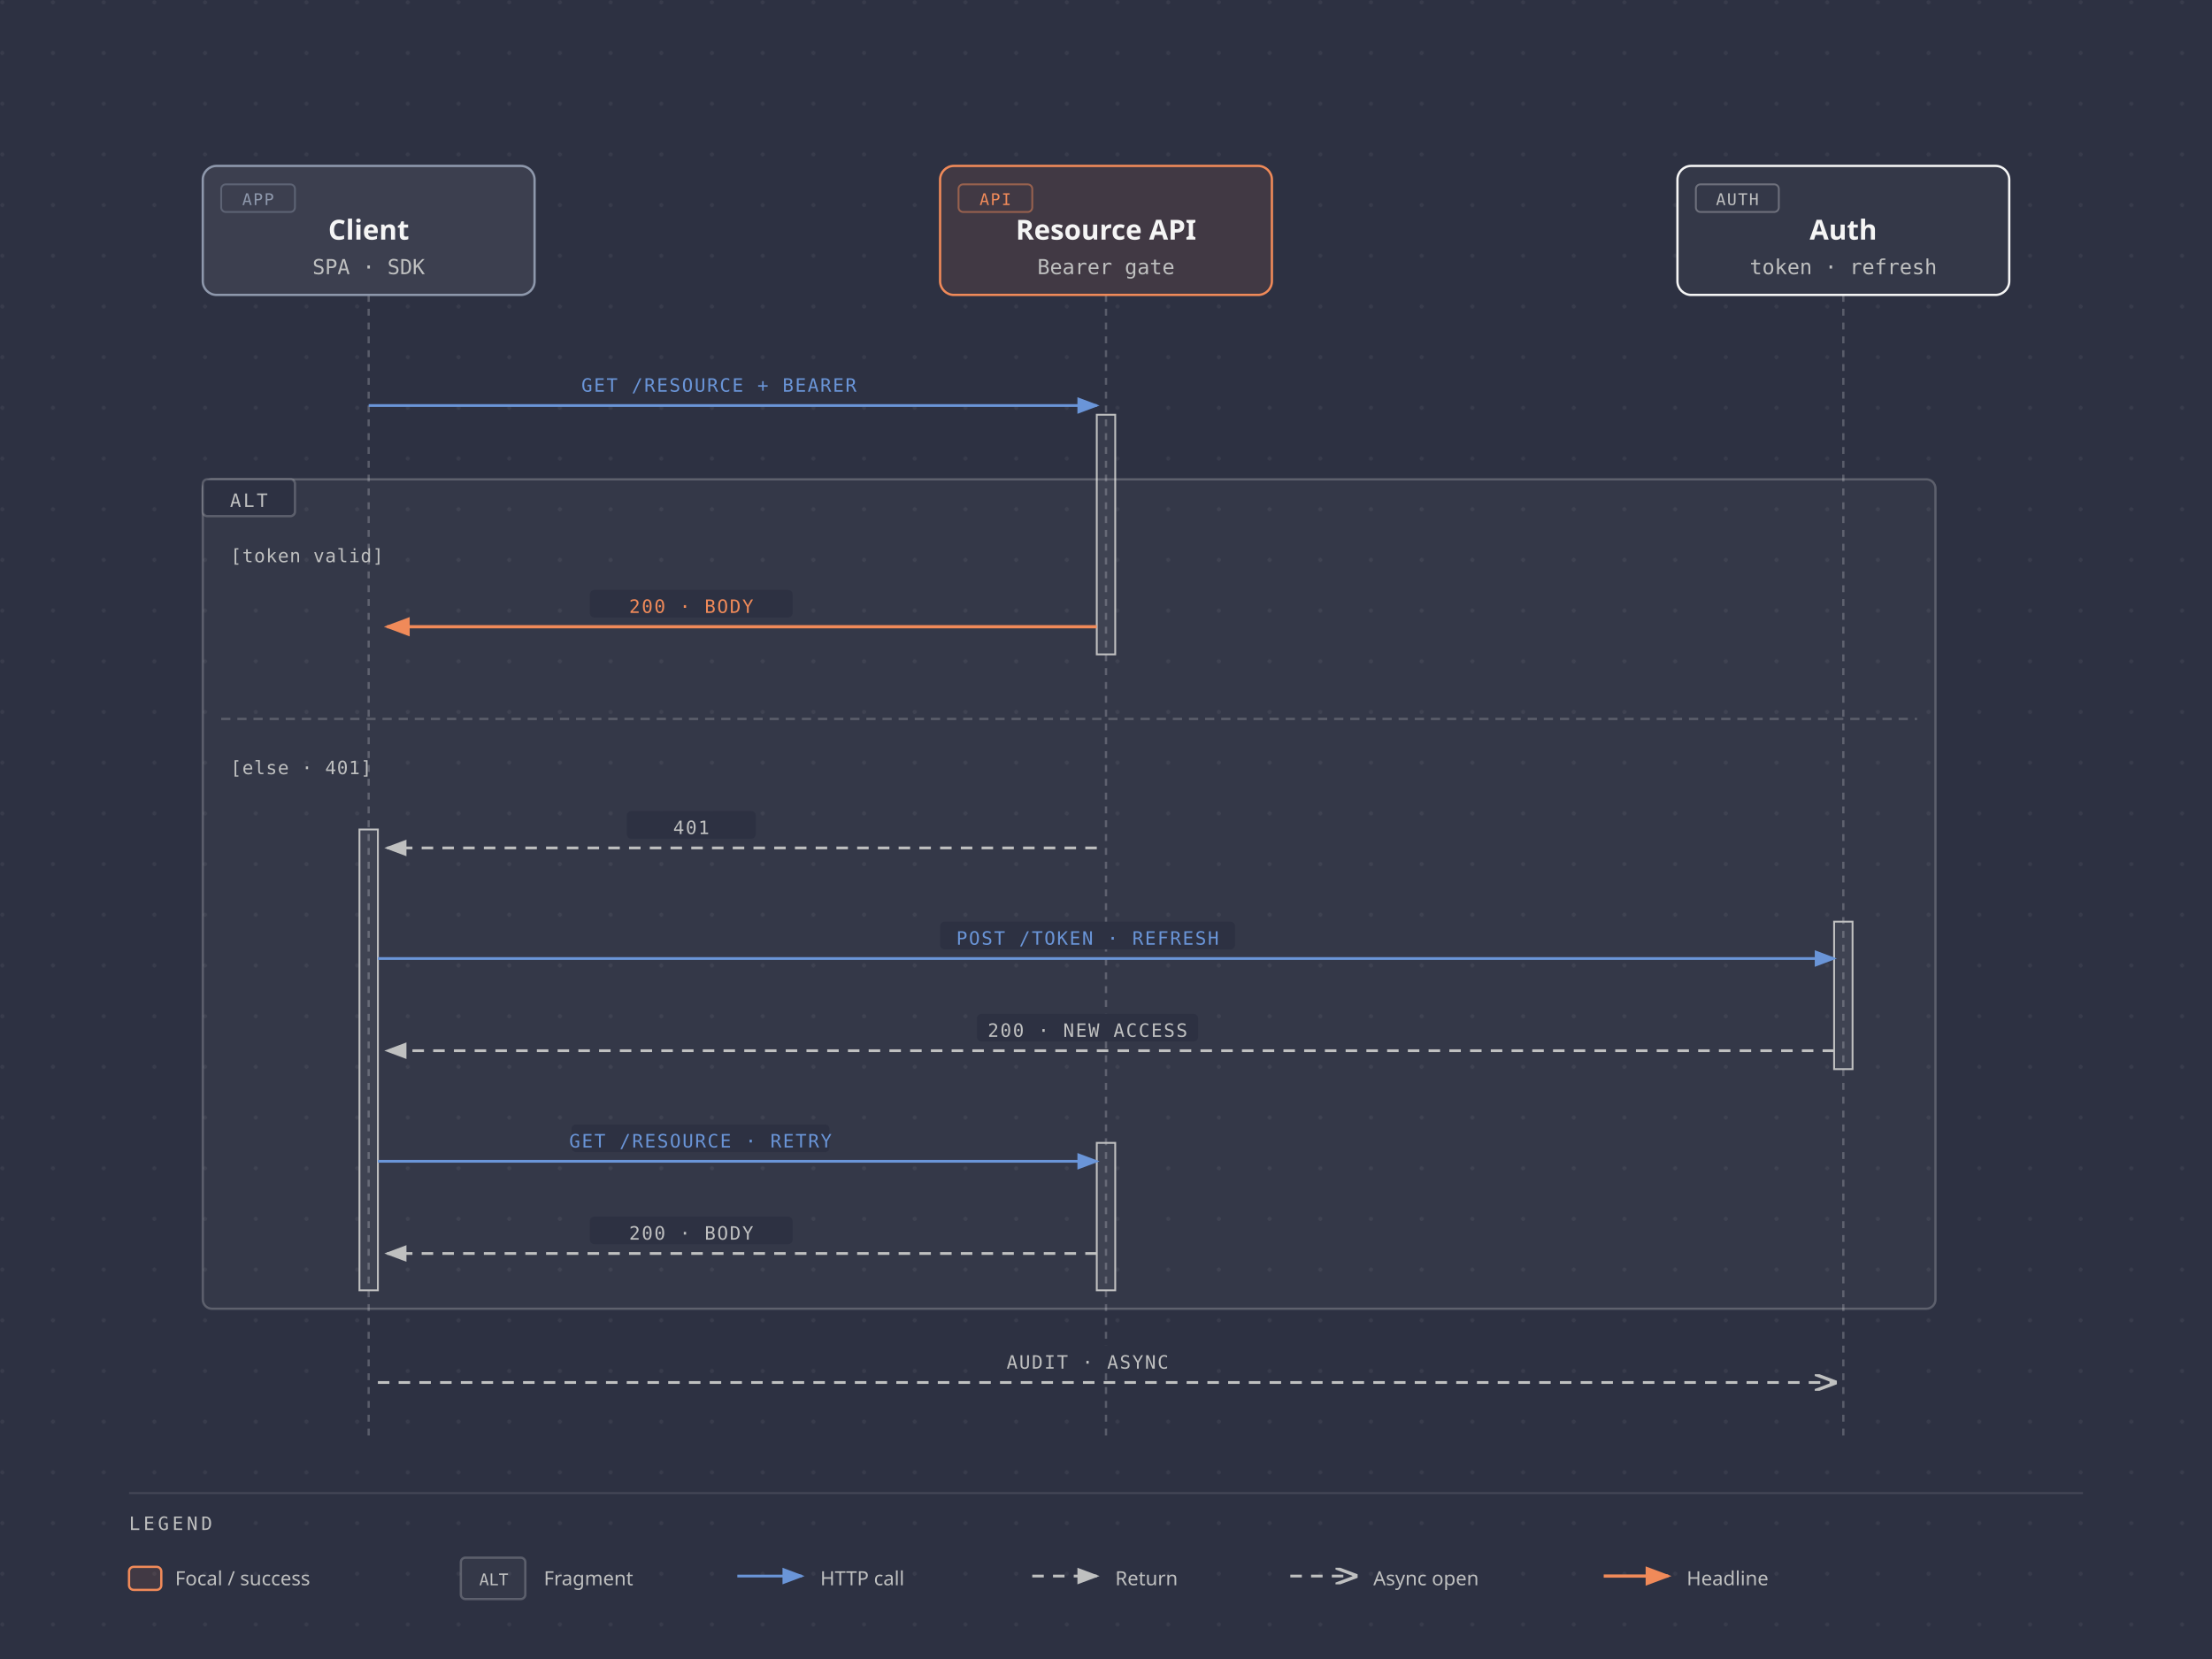
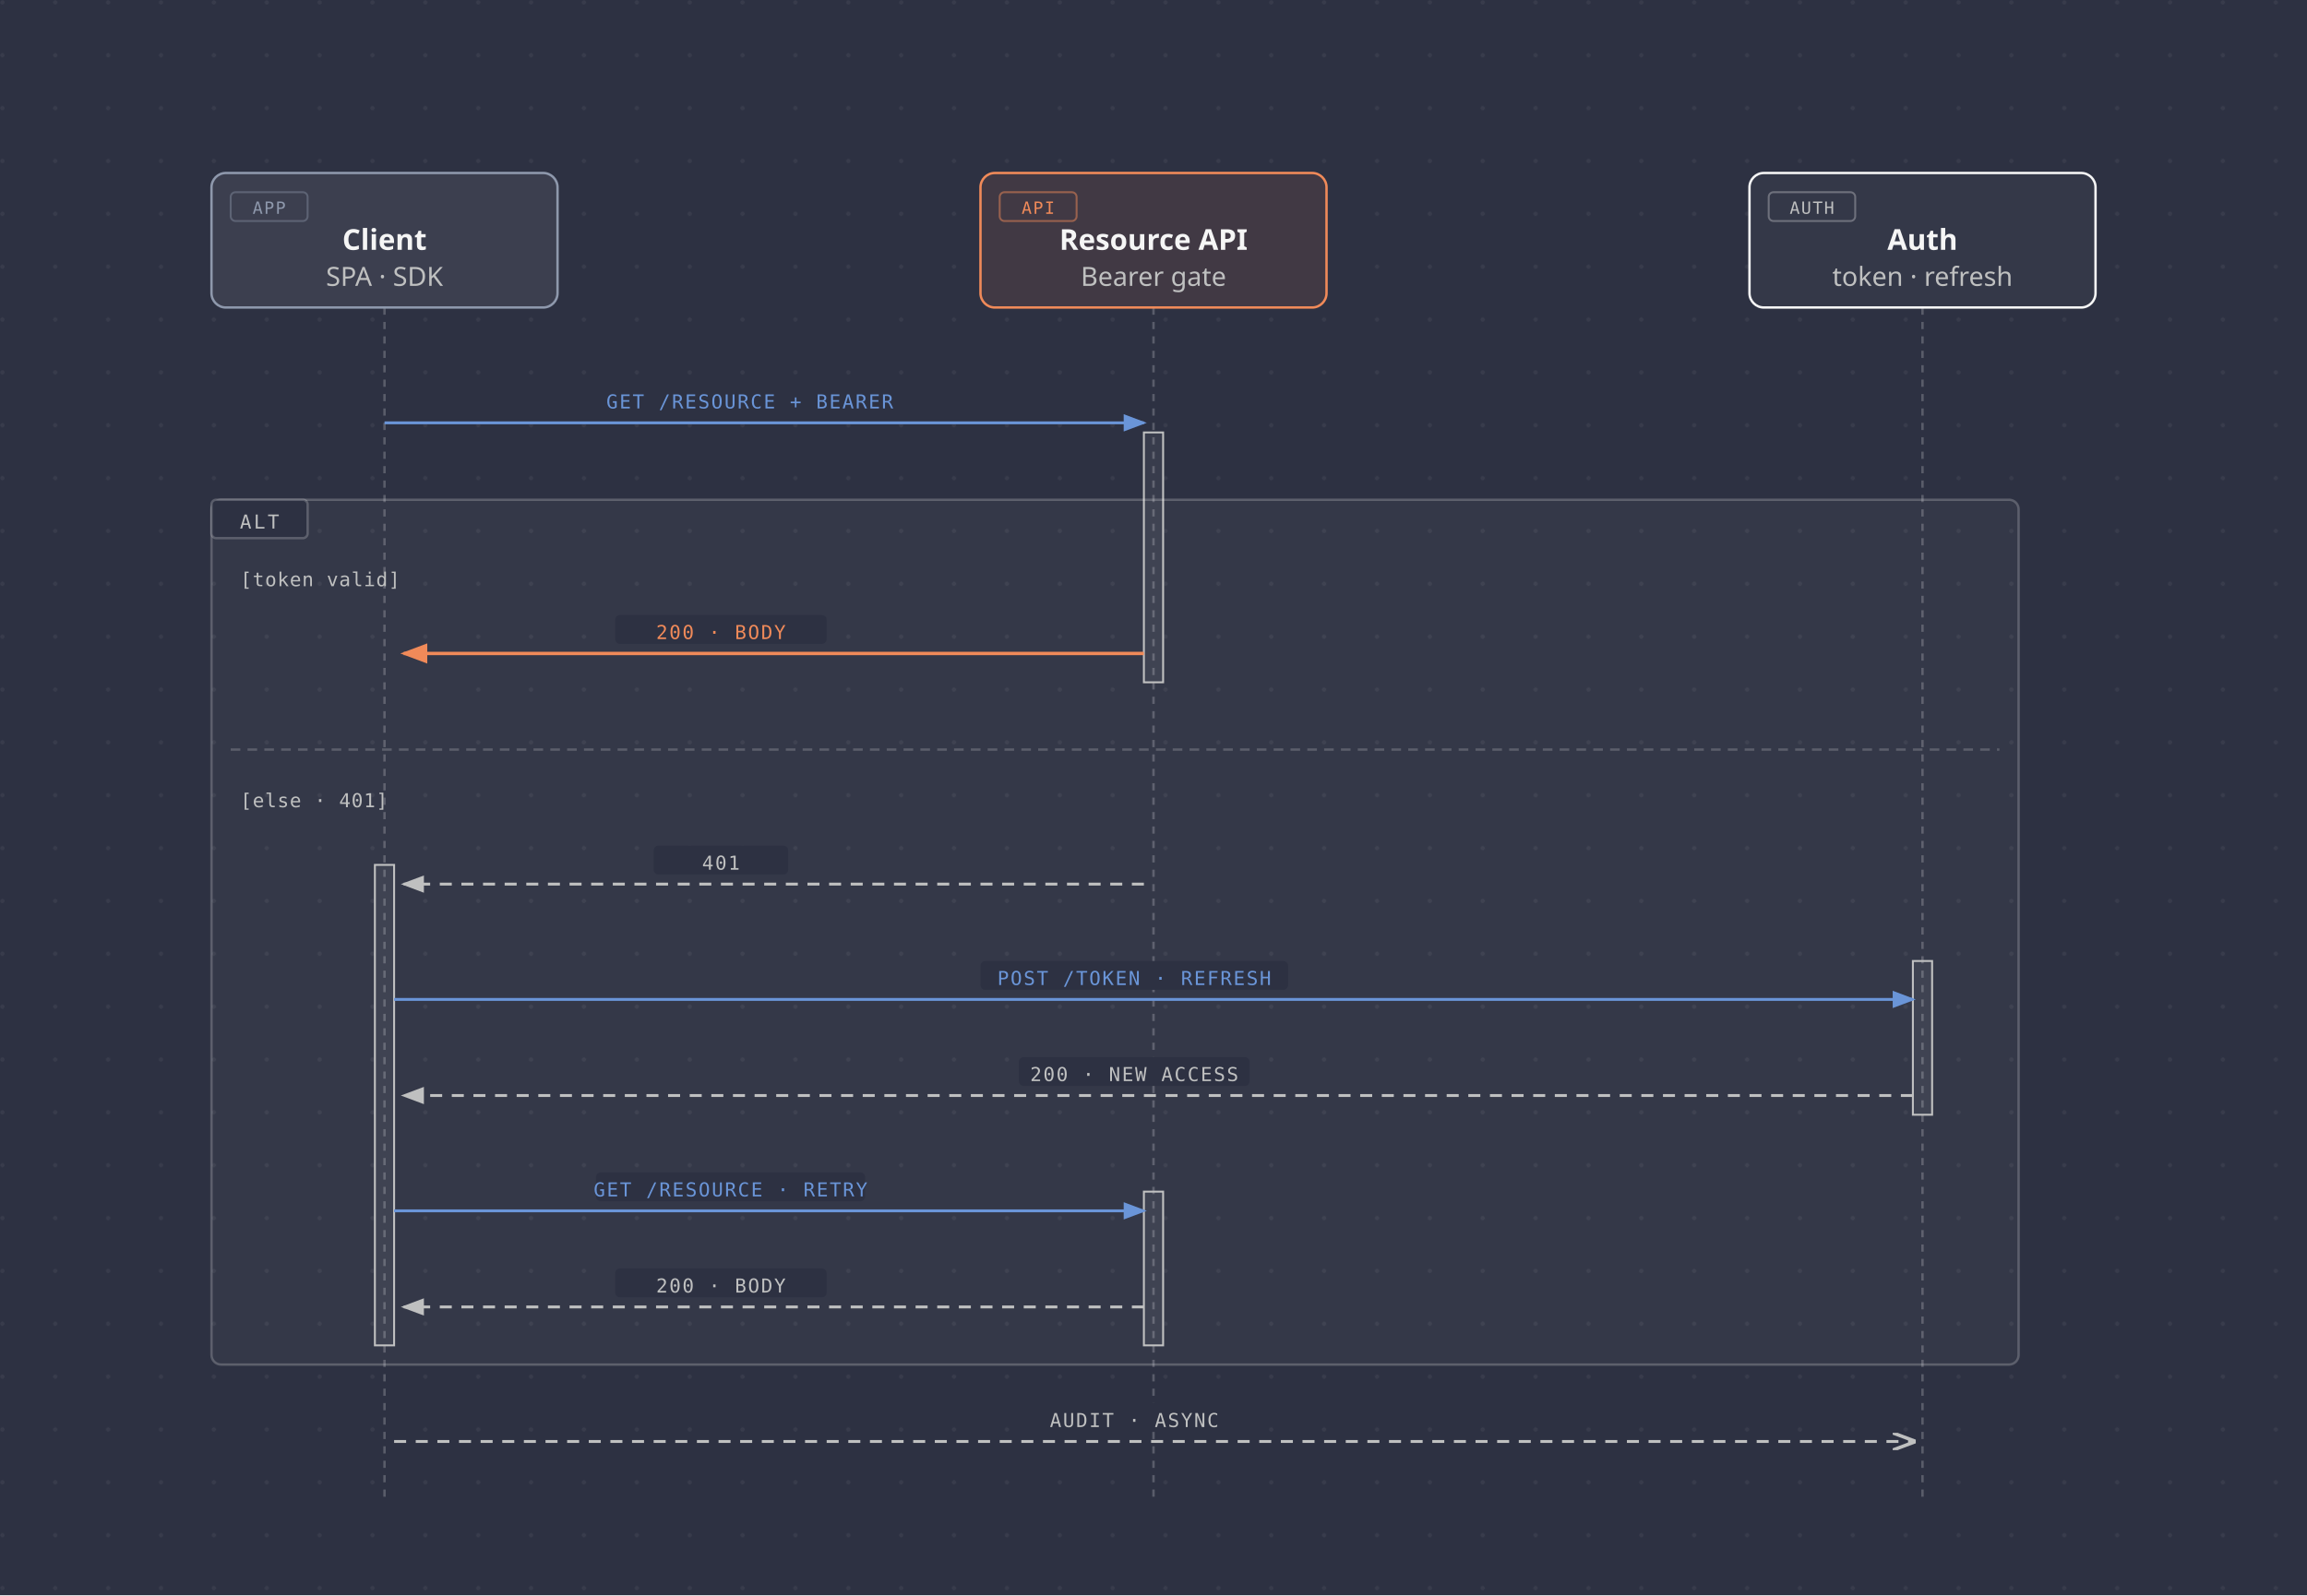
- <svg xmlns="http://www.w3.org/2000/svg" viewBox="0 0 960 720" role="img" aria-labelledby="sequence-oauth-dark-title sequence-oauth-dark-desc">
+ <svg xmlns="http://www.w3.org/2000/svg" viewBox="0 0 960 664" role="img" aria-labelledby="sequence-oauth-dark-title sequence-oauth-dark-desc">
  <defs>
    <style>
/* page-css */
@font-face { font-family: 'Amazon Ember'; font-weight: 300; font-style: normal; src: local('Amazon Ember Light'), local('Amazon Ember'); }
@font-face { font-family: 'Amazon Ember'; font-weight: 400; font-style: normal; src: local('Amazon Ember'); }
@font-face { font-family: 'Amazon Ember'; font-weight: 400; font-style: italic; src: local('Amazon Ember Italic'), local('Amazon Ember'); }
@font-face { font-family: 'Amazon Ember'; font-weight: 600; font-style: normal; src: local('Amazon Ember Medium'), local('Amazon Ember'); }
@font-face { font-family: 'Amazon Ember'; font-weight: 700; font-style: normal; src: local('Amazon Ember Bold'), local('Amazon Ember'); }
@font-face { font-family: 'Amazon Ember'; font-weight: 800; font-style: normal; src: local('Amazon Ember Heavy'), local('Amazon Ember'); }
@font-face { font-family: 'Amazon Ember Mono'; font-weight: 400; font-style: normal; src: local('Amazon Ember Mono'); }
@font-face { font-family: 'Amazon Ember Mono'; font-weight: 700; font-style: normal; src: local('Amazon Ember Mono Bold'), local('Amazon Ember Mono'); }
/* /page-css */
    </style>
    <pattern id="dots" width="22" height="22" patternUnits="userSpaceOnUse">
      <circle cx="1" cy="1" r="0.9" fill="rgba(245,245,245,0.10)" />
    </pattern>
    <marker id="arrow" markerWidth="8" markerHeight="6" refX="7" refY="3" orient="auto">
      <polygon points="0 0, 8 3, 0 6" fill="#bfc0c0" />
    </marker>
    <marker id="arrow-accent" markerWidth="8" markerHeight="6" refX="7" refY="3" orient="auto">
      <polygon points="0 0, 8 3, 0 6" fill="#f08a59" />
    </marker>
    <marker id="arrow-link" markerWidth="8" markerHeight="6" refX="7" refY="3" orient="auto">
      <polygon points="0 0, 8 3, 0 6" fill="#6a95d8" />
    </marker>
    <marker id="arrow-open" markerWidth="8" markerHeight="6" refX="7" refY="3" orient="auto">
      <polyline points="0 0, 8 3, 0 6" fill="none" stroke="#bfc0c0" stroke-width="1.2" />
    </marker>
  </defs>
  <rect width="100%" height="100%" fill="#2d3142" />
  <rect width="100%" height="100%" fill="url(#dots)" opacity="0.55" />
  <line x1="160" y1="128" x2="160" y2="624" stroke="rgba(245,245,245,0.22)" stroke-width="1" stroke-dasharray="3,3" />
  <line x1="480" y1="128" x2="480" y2="624" stroke="rgba(245,245,245,0.22)" stroke-width="1" stroke-dasharray="3,3" />
  <line x1="800" y1="128" x2="800" y2="624" stroke="rgba(245,245,245,0.22)" stroke-width="1" stroke-dasharray="3,3" />
  <rect x="476" y="180" width="8" height="104" fill="rgba(245,245,245,0.06)" stroke="#bfc0c0" stroke-width="0.8" />
  <rect x="156" y="360" width="8" height="200" fill="rgba(245,245,245,0.06)" stroke="#bfc0c0" stroke-width="0.8" />
  <rect x="796" y="400" width="8" height="64" fill="rgba(245,245,245,0.06)" stroke="#bfc0c0" stroke-width="0.8" />
  <rect x="476" y="496" width="8" height="64" fill="rgba(245,245,245,0.06)" stroke="#bfc0c0" stroke-width="0.8" />
  <line x1="160" y1="176" x2="476" y2="176" stroke="#6a95d8" stroke-width="1.2" marker-end="url(#arrow-link)" />
  <rect x="248" y="160" width="128" height="12" rx="2" fill="#2d3142" />
  <text x="312" y="170" fill="#6a95d8" font-size="8" font-family="'Geist Mono', monospace" text-anchor="middle" letter-spacing="0.08em">GET /RESOURCE + BEARER</text>
  <rect x="88" y="208" width="752" height="360" rx="4" fill="rgba(245,245,245,0.04)" stroke="rgba(245,245,245,0.22)" stroke-width="1" />
  <rect x="88" y="208" width="40" height="16" rx="2" fill="#2d3142" stroke="rgba(245,245,245,0.22)" stroke-width="1" />
  <text x="108" y="220" fill="#bfc0c0" font-size="8" font-family="'Geist Mono', monospace" text-anchor="middle" letter-spacing="0.12em">ALT</text>
  <text x="100" y="244" fill="#bfc0c0" font-size="8" font-family="'Geist Mono', monospace" letter-spacing="0.04em">[token valid]</text>
  <line x1="476" y1="272" x2="168" y2="272" stroke="#f08a59" stroke-width="1.4" marker-end="url(#arrow-accent)" />
  <rect x="256" y="256" width="88" height="12" rx="2" fill="#2d3142" />
  <text x="300" y="266" fill="#f08a59" font-size="8" font-family="'Geist Mono', monospace" text-anchor="middle" letter-spacing="0.08em">200 · BODY</text>
  <line x1="96" y1="312" x2="832" y2="312" stroke="rgba(245,245,245,0.20)" stroke-width="1" stroke-dasharray="4,3" />
  <text x="100" y="336" fill="#bfc0c0" font-size="8" font-family="'Geist Mono', monospace" letter-spacing="0.04em">[else · 401]</text>
  <line x1="476" y1="368" x2="168" y2="368" stroke="#bfc0c0" stroke-width="1.2" stroke-dasharray="5,4" marker-end="url(#arrow)" />
  <rect x="272" y="352" width="56" height="12" rx="2" fill="#2d3142" />
  <text x="300" y="362" fill="#bfc0c0" font-size="8" font-family="'Geist Mono', monospace" text-anchor="middle" letter-spacing="0.08em">401</text>
  <line x1="164" y1="416" x2="796" y2="416" stroke="#6a95d8" stroke-width="1.2" marker-end="url(#arrow-link)" />
  <rect x="408" y="400" width="128" height="12" rx="2" fill="#2d3142" />
  <text x="472" y="410" fill="#6a95d8" font-size="8" font-family="'Geist Mono', monospace" text-anchor="middle" letter-spacing="0.08em">POST /TOKEN · REFRESH</text>
  <line x1="796" y1="456" x2="168" y2="456" stroke="#bfc0c0" stroke-width="1.2" stroke-dasharray="5,4" marker-end="url(#arrow)" />
  <rect x="424" y="440" width="96" height="12" rx="2" fill="#2d3142" />
  <text x="472" y="450" fill="#bfc0c0" font-size="8" font-family="'Geist Mono', monospace" text-anchor="middle" letter-spacing="0.08em">200 · NEW ACCESS</text>
  <line x1="164" y1="504" x2="476" y2="504" stroke="#6a95d8" stroke-width="1.2" marker-end="url(#arrow-link)" />
  <rect x="248" y="488" width="112" height="12" rx="2" fill="#2d3142" />
  <text x="304" y="498" fill="#6a95d8" font-size="8" font-family="'Geist Mono', monospace" text-anchor="middle" letter-spacing="0.08em">GET /RESOURCE · RETRY</text>
  <line x1="476" y1="544" x2="168" y2="544" stroke="#bfc0c0" stroke-width="1.2" stroke-dasharray="5,4" marker-end="url(#arrow)" />
  <rect x="256" y="528" width="88" height="12" rx="2" fill="#2d3142" />
  <text x="300" y="538" fill="#bfc0c0" font-size="8" font-family="'Geist Mono', monospace" text-anchor="middle" letter-spacing="0.08em">200 · BODY</text>
  <line x1="164" y1="600" x2="796" y2="600" stroke="#bfc0c0" stroke-width="1.2" stroke-dasharray="5,4" marker-end="url(#arrow-open)" />
  <rect x="424" y="584" width="96" height="12" rx="2" fill="#2d3142" />
  <text x="472" y="594" fill="#bfc0c0" font-size="8" font-family="'Geist Mono', monospace" text-anchor="middle" letter-spacing="0.08em">AUDIT · ASYNC</text>
  <rect x="88" y="72" width="144" height="56" rx="6" fill="#2d3142" />
  <rect x="88" y="72" width="144" height="56" rx="6" fill="rgba(191,192,192,0.10)" stroke="#8e98ac" stroke-width="1" />
  <rect x="96" y="80" width="32" height="12" rx="2" fill="transparent" stroke="rgba(142,152,172,0.40)" stroke-width="0.8" />
  <text x="112" y="89" fill="#8e98ac" font-size="7" font-family="'Geist Mono', monospace" text-anchor="middle" letter-spacing="0.08em">APP</text>
  <text x="160" y="104" fill="#f5f5f5" font-size="12" font-weight="600" font-family="'Geist', sans-serif" text-anchor="middle">Client</text>
-   <text x="160" y="119" fill="#bfc0c0" font-size="9" font-family="'Geist Mono', monospace" text-anchor="middle">SPA · SDK</text>
+   <text x="160" y="119" fill="#bfc0c0" font-size="11" font-family="'Geist', sans-serif" text-anchor="middle">SPA · SDK</text>
  <rect x="408" y="72" width="144" height="56" rx="6" fill="#2d3142" />
  <rect x="408" y="72" width="144" height="56" rx="6" fill="rgba(240,138,89,0.10)" stroke="#f08a59" stroke-width="1" />
  <rect x="416" y="80" width="32" height="12" rx="2" fill="transparent" stroke="rgba(240,138,89,0.50)" stroke-width="0.8" />
  <text x="432" y="89" fill="#f08a59" font-size="7" font-family="'Geist Mono', monospace" text-anchor="middle" letter-spacing="0.08em">API</text>
  <text x="480" y="104" fill="#f5f5f5" font-size="12" font-weight="600" font-family="'Geist', sans-serif" text-anchor="middle">Resource API</text>
-   <text x="480" y="119" fill="#bfc0c0" font-size="9" font-family="'Geist Mono', monospace" text-anchor="middle">Bearer gate</text>
+   <text x="480" y="119" fill="#bfc0c0" font-size="11" font-family="'Geist', sans-serif" text-anchor="middle">Bearer gate</text>
  <rect x="728" y="72" width="144" height="56" rx="6" fill="#2d3142" />
  <rect x="728" y="72" width="144" height="56" rx="6" fill="rgba(245,245,245,0.04)" stroke="#f5f5f5" stroke-width="1" />
  <rect x="736" y="80" width="36" height="12" rx="2" fill="transparent" stroke="rgba(245,245,245,0.30)" stroke-width="0.8" />
  <text x="754" y="89" fill="#bfc0c0" font-size="7" font-family="'Geist Mono', monospace" text-anchor="middle" letter-spacing="0.08em">AUTH</text>
  <text x="800" y="104" fill="#f5f5f5" font-size="12" font-weight="600" font-family="'Geist', sans-serif" text-anchor="middle">Auth</text>
-   <text x="800" y="119" fill="#bfc0c0" font-size="9" font-family="'Geist Mono', monospace" text-anchor="middle">token · refresh</text>
-   <line x1="56" y1="648" x2="904" y2="648" stroke="rgba(245,245,245,0.12)" stroke-width="0.8" />
-   <text x="56" y="664" fill="#bfc0c0" font-size="8" font-family="'Geist Mono', monospace" letter-spacing="0.18em">LEGEND</text>
-   <rect x="56" y="680" width="14" height="10" rx="2" fill="rgba(240,138,89,0.10)" stroke="#f08a59" stroke-width="1" />
-   <text x="76" y="688" fill="#bfc0c0" font-size="8.5" font-family="'Geist', sans-serif">Focal / success</text>
-   <rect x="200" y="676" width="28" height="18" rx="2" fill="rgba(245,245,245,0.04)" stroke="rgba(245,245,245,0.22)" stroke-width="1" />
-   <text x="208" y="688" fill="#bfc0c0" font-size="7" font-family="'Geist Mono', monospace">ALT</text>
-   <text x="236" y="688" fill="#bfc0c0" font-size="8.5" font-family="'Geist', sans-serif">Fragment</text>
-   <line x1="320" y1="684" x2="348" y2="684" stroke="#6a95d8" stroke-width="1.2" marker-end="url(#arrow-link)" />
-   <text x="356" y="688" fill="#bfc0c0" font-size="8.5" font-family="'Geist', sans-serif">HTTP call</text>
-   <line x1="448" y1="684" x2="476" y2="684" stroke="#bfc0c0" stroke-width="1.2" stroke-dasharray="5,4" marker-end="url(#arrow)" />
-   <text x="484" y="688" fill="#bfc0c0" font-size="8.5" font-family="'Geist', sans-serif">Return</text>
-   <line x1="560" y1="684" x2="588" y2="684" stroke="#bfc0c0" stroke-width="1.2" stroke-dasharray="5,4" marker-end="url(#arrow-open)" />
-   <text x="596" y="688" fill="#bfc0c0" font-size="8.5" font-family="'Geist', sans-serif">Async open</text>
-   <line x1="696" y1="684" x2="724" y2="684" stroke="#f08a59" stroke-width="1.4" marker-end="url(#arrow-accent)" />
-   <text x="732" y="688" fill="#bfc0c0" font-size="8.5" font-family="'Geist', sans-serif">Headline</text>
+   <text x="800" y="119" fill="#bfc0c0" font-size="11" font-family="'Geist', sans-serif" text-anchor="middle">token · refresh</text>
</svg>
